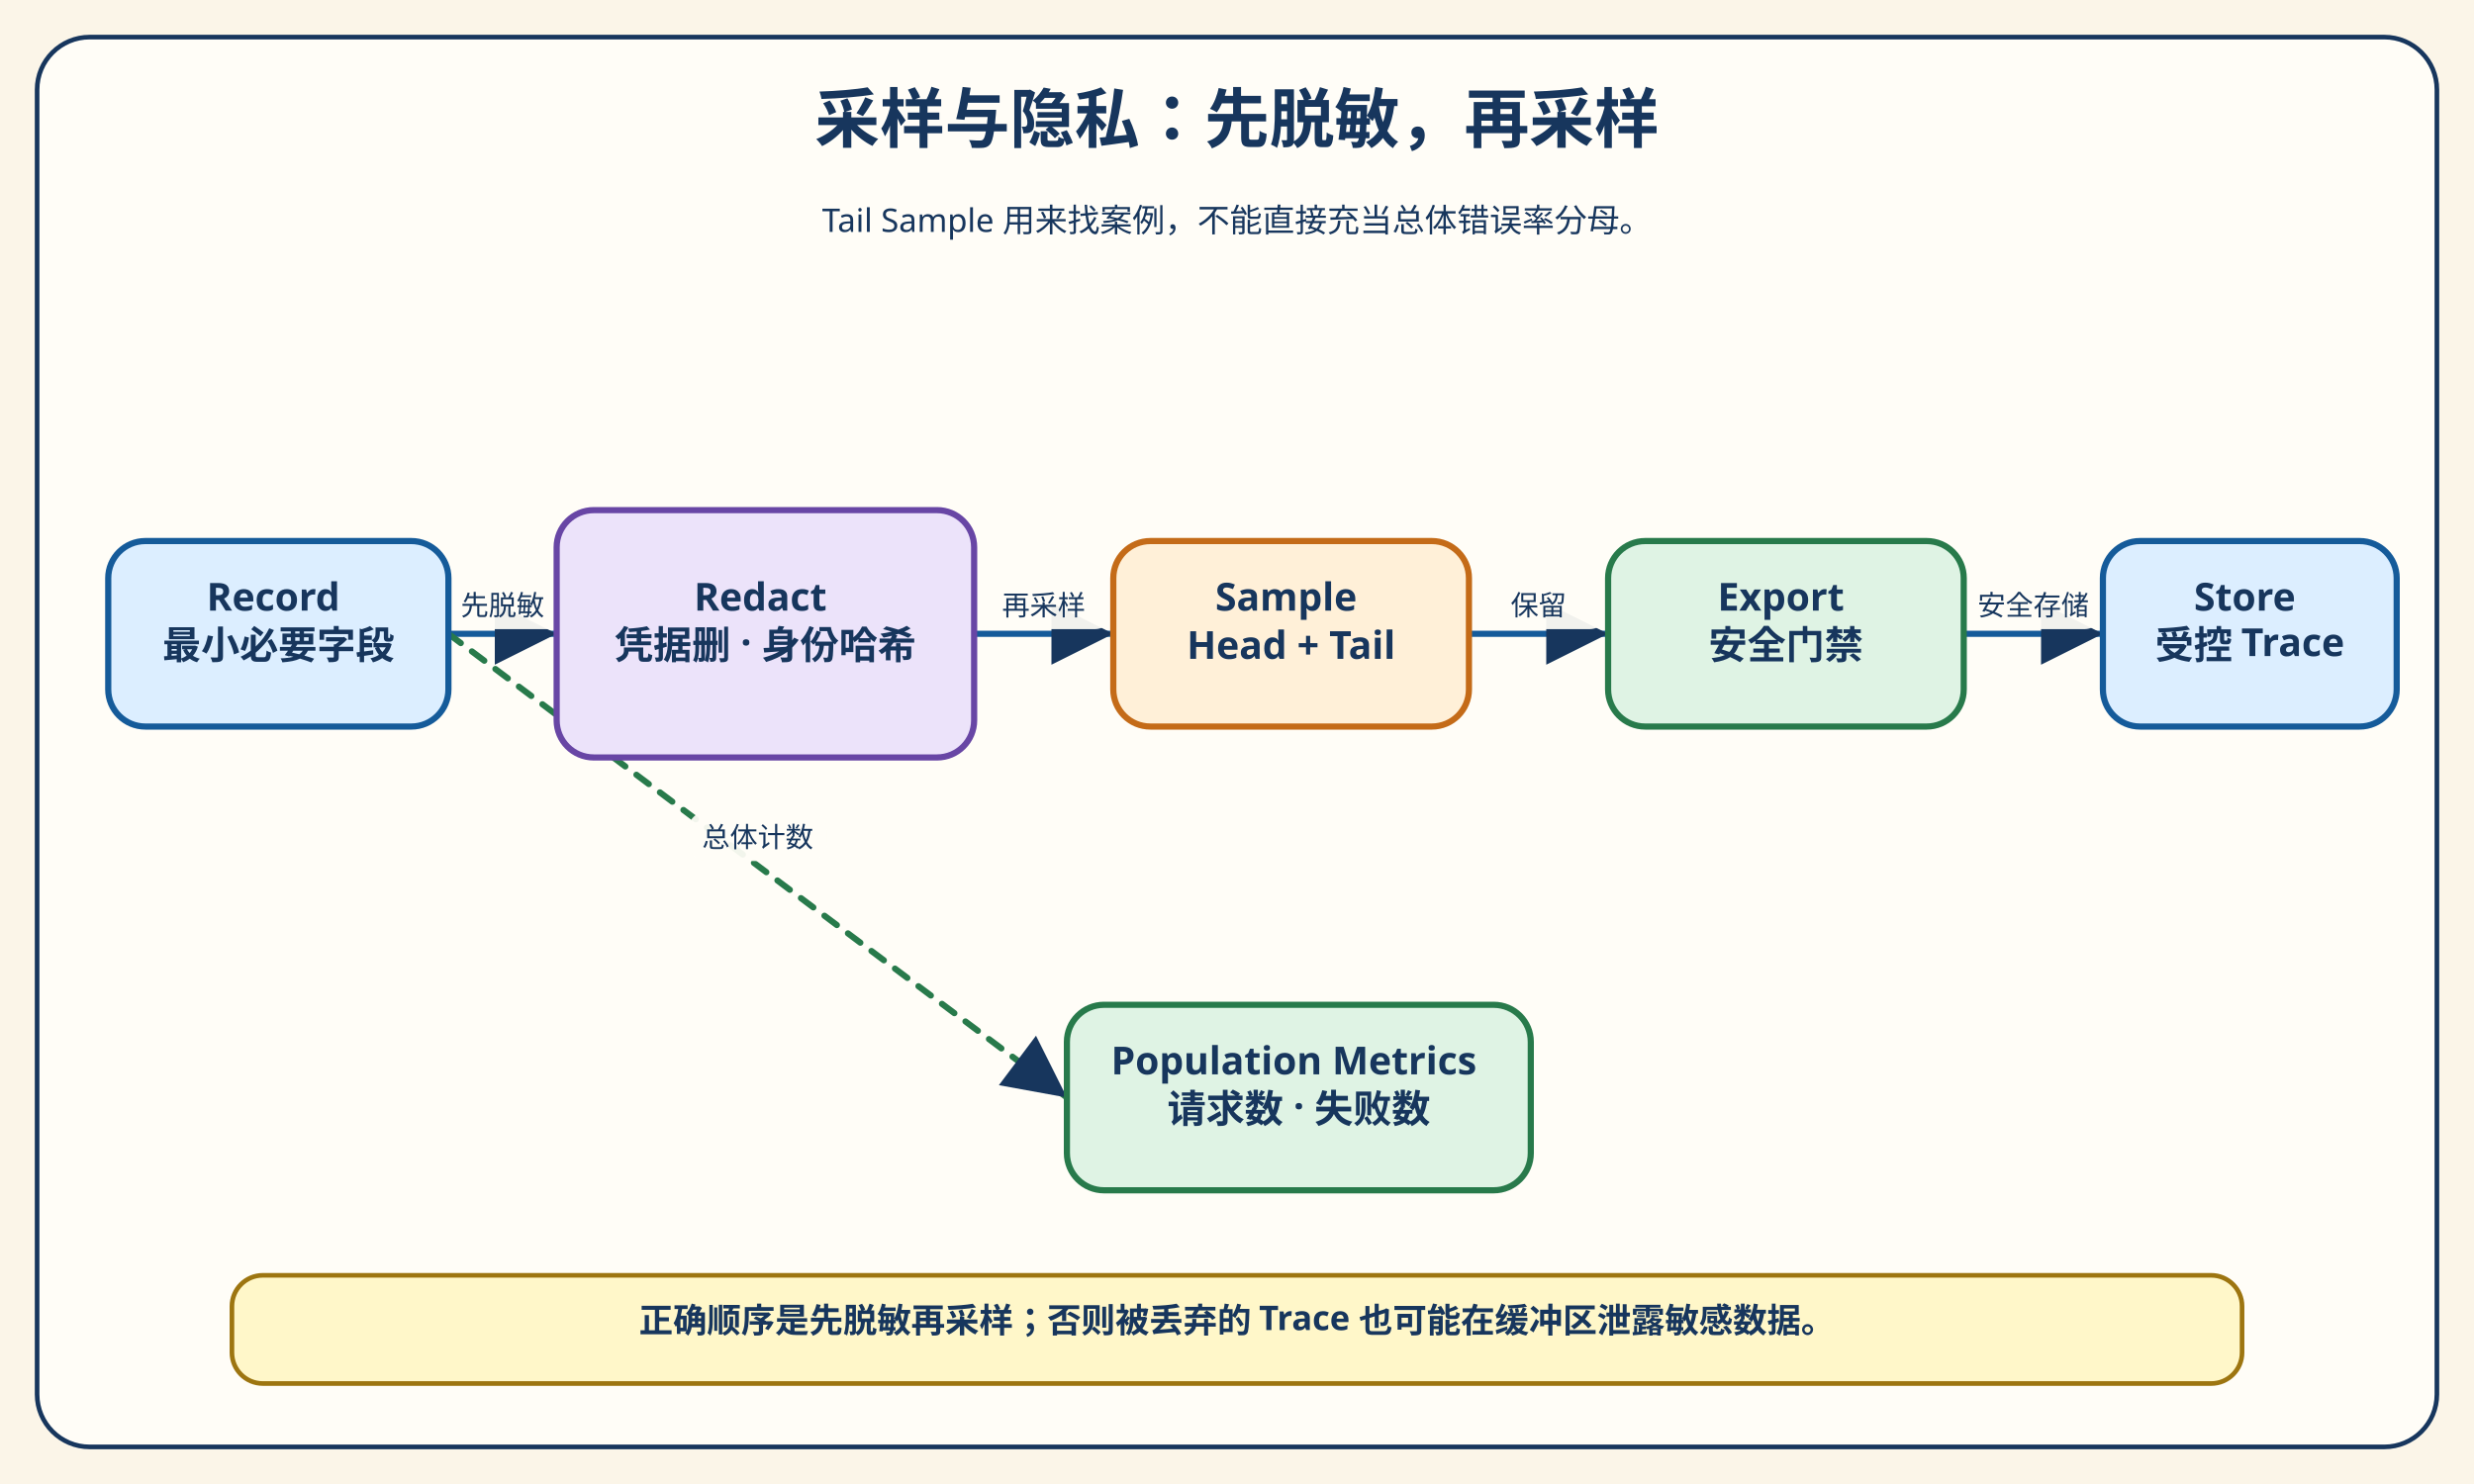
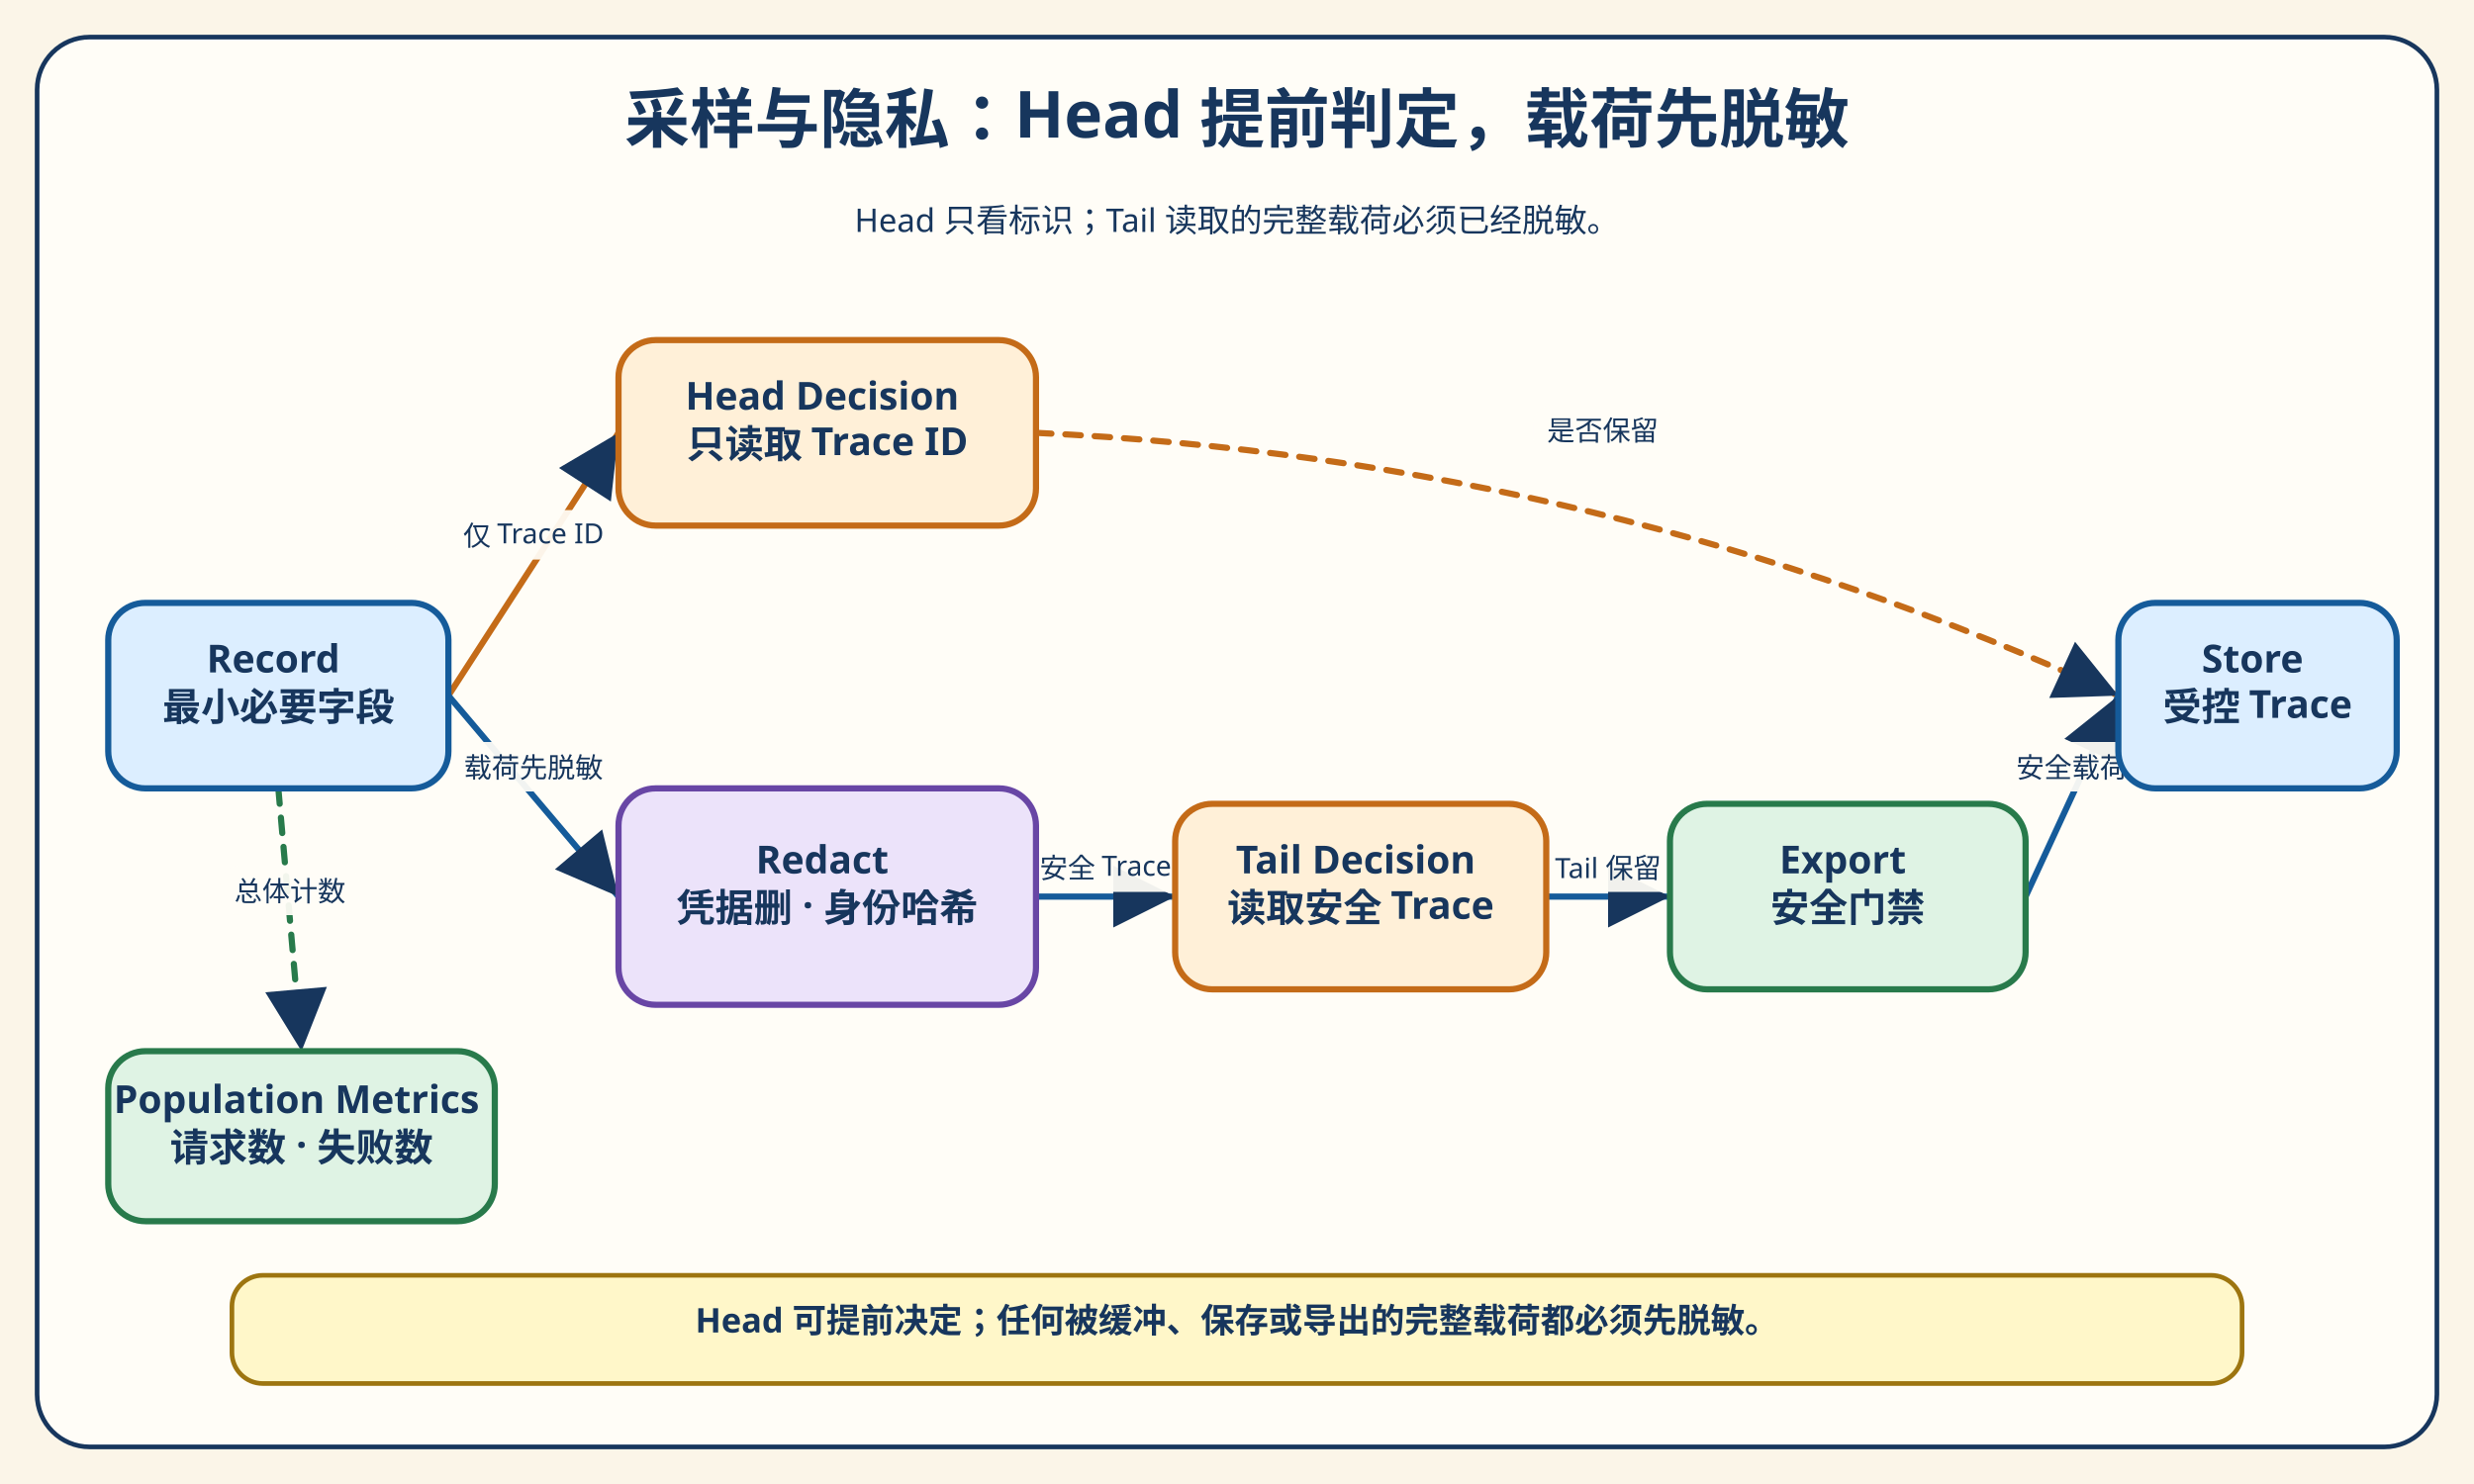
<svg xmlns="http://www.w3.org/2000/svg" viewBox="0 0 1600 960" role="img" aria-labelledby="title desc">
  <defs>
    <marker id="arrow" markerWidth="12" markerHeight="12" refX="10" refY="6" orient="auto">
      <path d="M 0 1 L 10 6 L 0 11 z" fill="#17365d" />
    </marker>
  </defs>
  <style>.label{font-family:"KaiTi","STKaiti","Microsoft YaHei",sans-serif;fill:#17365d}.small{font-family:"Microsoft YaHei",sans-serif;fill:#46617f}</style>
  <rect width="1600" height="960" fill="#fbf5e8" />
  <rect x="24" y="24" width="1552" height="912" rx="34" fill="#fffdf7" stroke="#17365d" stroke-width="3" />
  <text class="label" text-anchor="middle" font-size="42" font-weight="700">
-     <tspan x="800.0" y="92.0">采样与隐私：先脱敏，再采样</tspan>
+     <tspan x="800.0" y="92.0">采样与隐私：Head 提前判定，载荷先脱敏</tspan>
  </text>
  <text class="label" text-anchor="middle" font-size="21" font-weight="400">
-     <tspan x="800.0" y="150.0">Tail Sample 用来找案例，不能直接充当总体错误率分母。</tspan>
+     <tspan x="800.0" y="150.0">Head 只看标识；Tail 读取的完整载荷必须已经脱敏。</tspan>
  </text>
-   <path d="M 290.0 410.0 L 360.0 410.0" fill="none" stroke="#155b9a" stroke-width="4" stroke-linecap="round" marker-end="url(#arrow)" />
-   <rect x="280.0" y="375.0" width="90" height="32" rx="12" fill="#fffdf7" opacity="0.94" />
+   <path d="M 290.0 450.0 L 400.0 280.0" fill="none" stroke="#c46b18" stroke-width="4" stroke-linecap="round" marker-end="url(#arrow)" />
+   <rect x="255.0" y="330.0" width="180" height="32" rx="12" fill="#fffdf7" opacity="0.94" />
  <text class="label" text-anchor="middle" font-size="18" font-weight="500">
-     <tspan x="325.0" y="398.0">先脱敏</tspan>
+     <tspan x="345.0" y="353.0">仅 Trace ID</tspan>
  </text>
-   <path d="M 630.0 410.0 L 720.0 410.0" fill="none" stroke="#155b9a" stroke-width="4" stroke-linecap="round" marker-end="url(#arrow)" />
-   <rect x="630.0" y="375.0" width="90" height="32" rx="12" fill="#fffdf7" opacity="0.94" />
+   <path d="M 670.0 280.0 Q 1036.5 297.0 1370.0 450.0" fill="none" stroke="#c46b18" stroke-width="4" stroke-linecap="round" marker-end="url(#arrow)" stroke-dasharray="10 9" />
+   <rect x="991.5" y="262.0" width="90" height="32" rx="12" fill="#fffdf7" opacity="0.94" />
  <text class="label" text-anchor="middle" font-size="18" font-weight="500">
-     <tspan x="675.0" y="398.0">再采样</tspan>
+     <tspan x="1036.5" y="285.0">是否保留</tspan>
  </text>
-   <path d="M 950.0 410.0 L 1040.0 410.0" fill="none" stroke="#155b9a" stroke-width="4" stroke-linecap="round" marker-end="url(#arrow)" />
-   <rect x="950.0" y="375.0" width="90" height="32" rx="12" fill="#fffdf7" opacity="0.94" />
+   <path d="M 290.0 450.0 L 400.0 580.0" fill="none" stroke="#155b9a" stroke-width="4" stroke-linecap="round" marker-end="url(#arrow)" />
+   <rect x="300.0" y="480.0" width="90" height="32" rx="12" fill="#fffdf7" opacity="0.94" />
  <text class="label" text-anchor="middle" font-size="18" font-weight="500">
-     <tspan x="995.0" y="398.0">保留</tspan>
+     <tspan x="345.0" y="503.0">载荷先脱敏</tspan>
  </text>
-   <path d="M 1270.0 410.0 L 1360.0 410.0" fill="none" stroke="#155b9a" stroke-width="4" stroke-linecap="round" marker-end="url(#arrow)" />
-   <rect x="1270.0" y="375.0" width="90" height="32" rx="12" fill="#fffdf7" opacity="0.94" />
+   <path d="M 670.0 580.0 L 760.0 580.0" fill="none" stroke="#155b9a" stroke-width="4" stroke-linecap="round" marker-end="url(#arrow)" />
+   <rect x="643.0" y="545.0" width="144" height="32" rx="12" fill="#fffdf7" opacity="0.94" />
  <text class="label" text-anchor="middle" font-size="18" font-weight="500">
-     <tspan x="1315.0" y="398.0">安全存储</tspan>
+     <tspan x="715.0" y="568.0">安全 Trace</tspan>
  </text>
-   <path d="M 290.0 410.0 L 690.0 710.0" fill="none" stroke="#287a4b" stroke-width="4" stroke-linecap="round" marker-end="url(#arrow)" stroke-dasharray="10 9" />
-   <rect x="445.0" y="525.0" width="90" height="32" rx="12" fill="#fffdf7" opacity="0.94" />
+   <path d="M 1000.0 580.0 L 1080.0 580.0" fill="none" stroke="#155b9a" stroke-width="4" stroke-linecap="round" marker-end="url(#arrow)" />
+   <rect x="977.0" y="545.0" width="126" height="32" rx="12" fill="#fffdf7" opacity="0.94" />
  <text class="label" text-anchor="middle" font-size="18" font-weight="500">
-     <tspan x="490.0" y="548.0">总体计数</tspan>
+     <tspan x="1040.0" y="568.0">Tail 保留</tspan>
  </text>
-   <rect x="70" y="350" width="220" height="120" rx="24" fill="#dceeff" stroke="#155b9a" stroke-width="4" />
+   <path d="M 1310.0 580.0 L 1370.0 450.0" fill="none" stroke="#155b9a" stroke-width="4" stroke-linecap="round" marker-end="url(#arrow)" />
+   <rect x="1295.0" y="480.0" width="90" height="32" rx="12" fill="#fffdf7" opacity="0.94" />
+   <text class="label" text-anchor="middle" font-size="18" font-weight="500">
+     <tspan x="1340.0" y="503.0">安全载荷</tspan>
+   </text>
+   <path d="M 180.0 510.0 L 195.0 680.0" fill="none" stroke="#287a4b" stroke-width="4" stroke-linecap="round" marker-end="url(#arrow)" stroke-dasharray="10 9" />
+   <rect x="142.5" y="560.0" width="90" height="32" rx="12" fill="#fffdf7" opacity="0.94" />
+   <text class="label" text-anchor="middle" font-size="18" font-weight="500">
+     <tspan x="187.5" y="583.0">总体计数</tspan>
+   </text>
+   <rect x="70" y="390" width="220" height="120" rx="24" fill="#dceeff" stroke="#155b9a" stroke-width="4" />
  <text class="label" text-anchor="middle" font-size="25" font-weight="600">
-     <tspan x="180.0" y="395.0">Record</tspan>
-     <tspan x="180.0" y="426.2">最小必要字段</tspan>
+     <tspan x="180.0" y="435.0">Record</tspan>
+     <tspan x="180.0" y="466.2">最小必要字段</tspan>
  </text>
-   <rect x="360" y="330" width="270" height="160" rx="24" fill="#ece3fa" stroke="#6846a5" stroke-width="4" />
+   <rect x="400" y="220" width="270" height="120" rx="24" fill="#fff0d8" stroke="#c46b18" stroke-width="4" />
  <text class="label" text-anchor="middle" font-size="25" font-weight="600">
-     <tspan x="495.0" y="395.0">Redact</tspan>
-     <tspan x="495.0" y="426.2">凭据删 · 身份哈希</tspan>
+     <tspan x="535.0" y="265.0">Head Decision</tspan>
+     <tspan x="535.0" y="296.2">只读取 Trace ID</tspan>
  </text>
-   <rect x="720" y="350" width="230" height="120" rx="24" fill="#fff0d8" stroke="#c46b18" stroke-width="4" />
+   <rect x="400" y="510" width="270" height="140" rx="24" fill="#ece3fa" stroke="#6846a5" stroke-width="4" />
  <text class="label" text-anchor="middle" font-size="25" font-weight="600">
-     <tspan x="835.0" y="395.0">Sample</tspan>
-     <tspan x="835.0" y="426.2">Head + Tail</tspan>
+     <tspan x="535.0" y="565.0">Redact</tspan>
+     <tspan x="535.0" y="596.2">凭据删 · 身份哈希</tspan>
  </text>
-   <rect x="1040" y="350" width="230" height="120" rx="24" fill="#dff3e4" stroke="#287a4b" stroke-width="4" />
+   <rect x="760" y="520" width="240" height="120" rx="24" fill="#fff0d8" stroke="#c46b18" stroke-width="4" />
  <text class="label" text-anchor="middle" font-size="25" font-weight="600">
-     <tspan x="1155.0" y="395.0">Export</tspan>
-     <tspan x="1155.0" y="426.2">安全门禁</tspan>
+     <tspan x="880.0" y="565.0">Tail Decision</tspan>
+     <tspan x="880.0" y="596.2">读取安全 Trace</tspan>
  </text>
-   <rect x="1360" y="350" width="190" height="120" rx="24" fill="#dceeff" stroke="#155b9a" stroke-width="4" />
+   <rect x="1080" y="520" width="230" height="120" rx="24" fill="#dff3e4" stroke="#287a4b" stroke-width="4" />
  <text class="label" text-anchor="middle" font-size="25" font-weight="600">
-     <tspan x="1455.0" y="395.0">Store</tspan>
-     <tspan x="1455.0" y="426.2">受控 Trace</tspan>
+     <tspan x="1195.0" y="565.0">Export</tspan>
+     <tspan x="1195.0" y="596.2">安全门禁</tspan>
  </text>
-   <rect x="690" y="650" width="300" height="120" rx="24" fill="#dff3e4" stroke="#287a4b" stroke-width="4" />
+   <rect x="1370" y="390" width="180" height="120" rx="24" fill="#dceeff" stroke="#155b9a" stroke-width="4" />
  <text class="label" text-anchor="middle" font-size="25" font-weight="600">
-     <tspan x="840.0" y="695.0">Population Metrics</tspan>
-     <tspan x="840.0" y="726.2">请求数 · 失败数</tspan>
+     <tspan x="1460.0" y="435.0">Store</tspan>
+     <tspan x="1460.0" y="466.2">受控 Trace</tspan>
+   </text>
+   <rect x="70" y="680" width="250" height="110" rx="24" fill="#dff3e4" stroke="#287a4b" stroke-width="4" />
+   <text class="label" text-anchor="middle" font-size="25" font-weight="600">
+     <tspan x="195.0" y="720.0">Population Metrics</tspan>
+     <tspan x="195.0" y="751.2">请求数 · 失败数</tspan>
  </text>
  <rect x="150" y="825" width="1300" height="70" rx="20" fill="#fff7c9" stroke="#9d7510" stroke-width="3" />
  <text class="label" text-anchor="middle" font-size="22" font-weight="600">
-     <tspan x="800.0" y="862.0">正确顺序是先脱敏再采样；否则被丢弃的 Trace 也可能在缓冲区泄露敏感数据。</tspan>
+     <tspan x="800.0" y="862.0">Head 可提前决定；任何被缓冲、保存或导出的完整载荷都必须先脱敏。</tspan>
  </text>
</svg>
